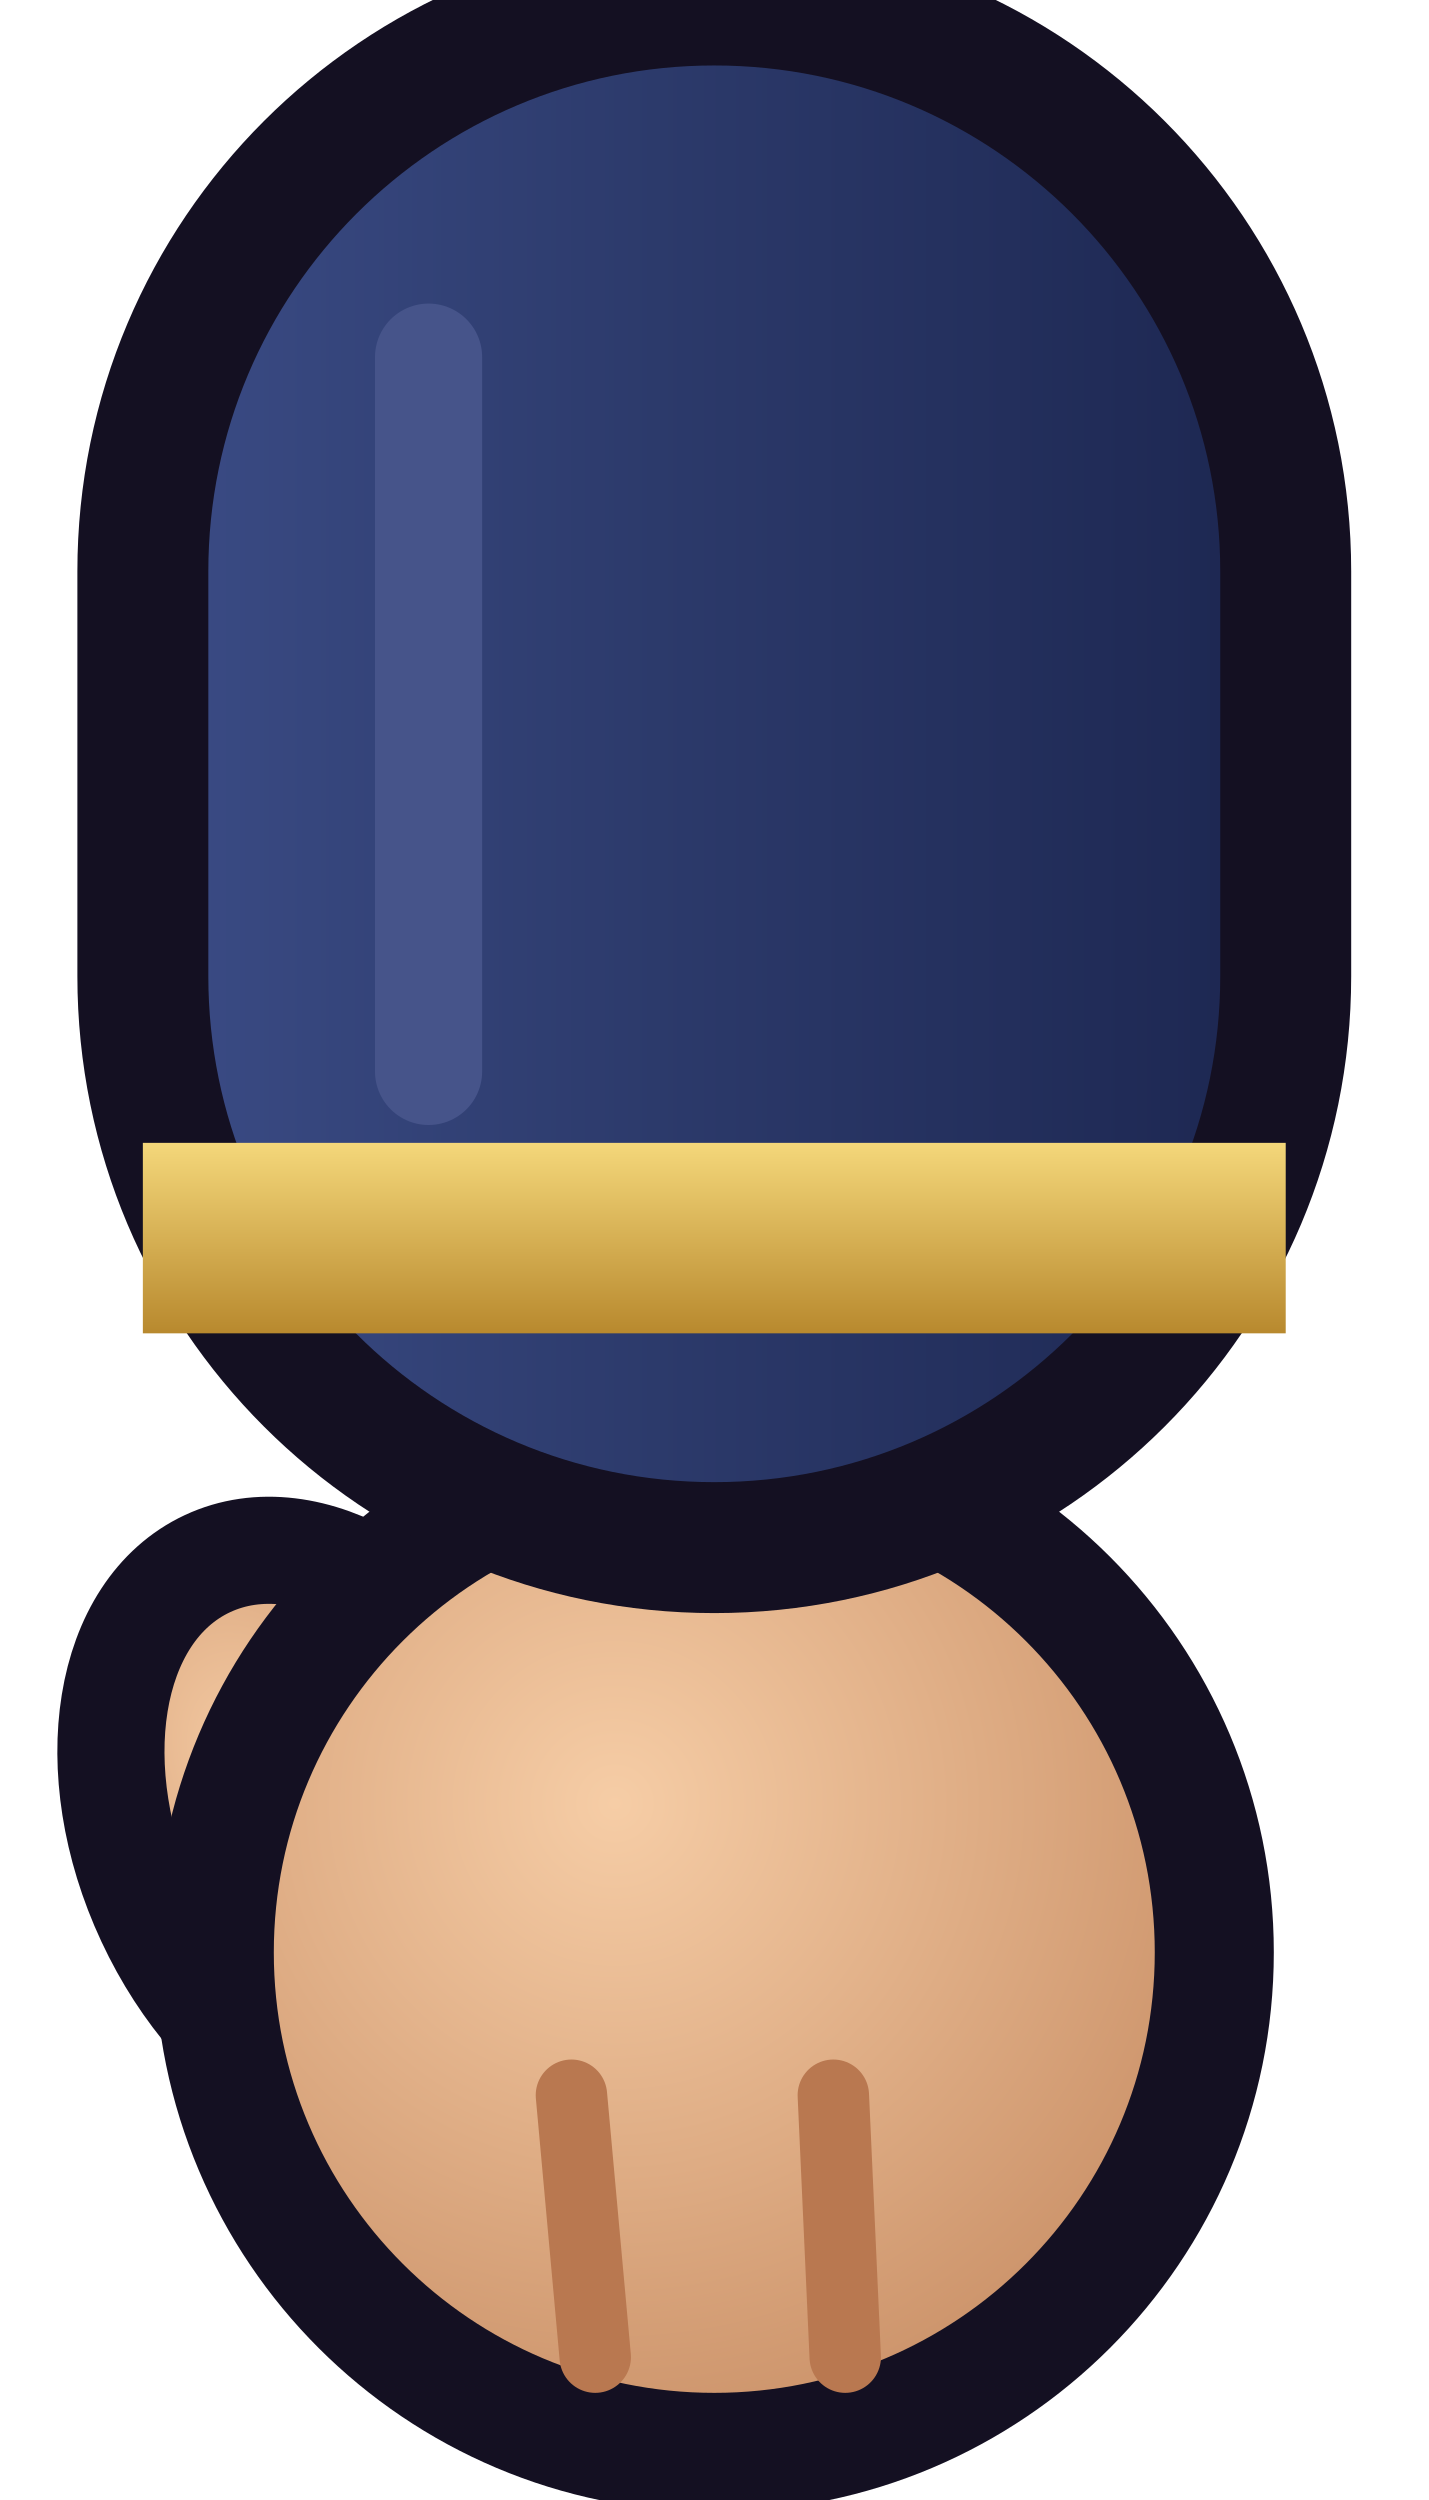
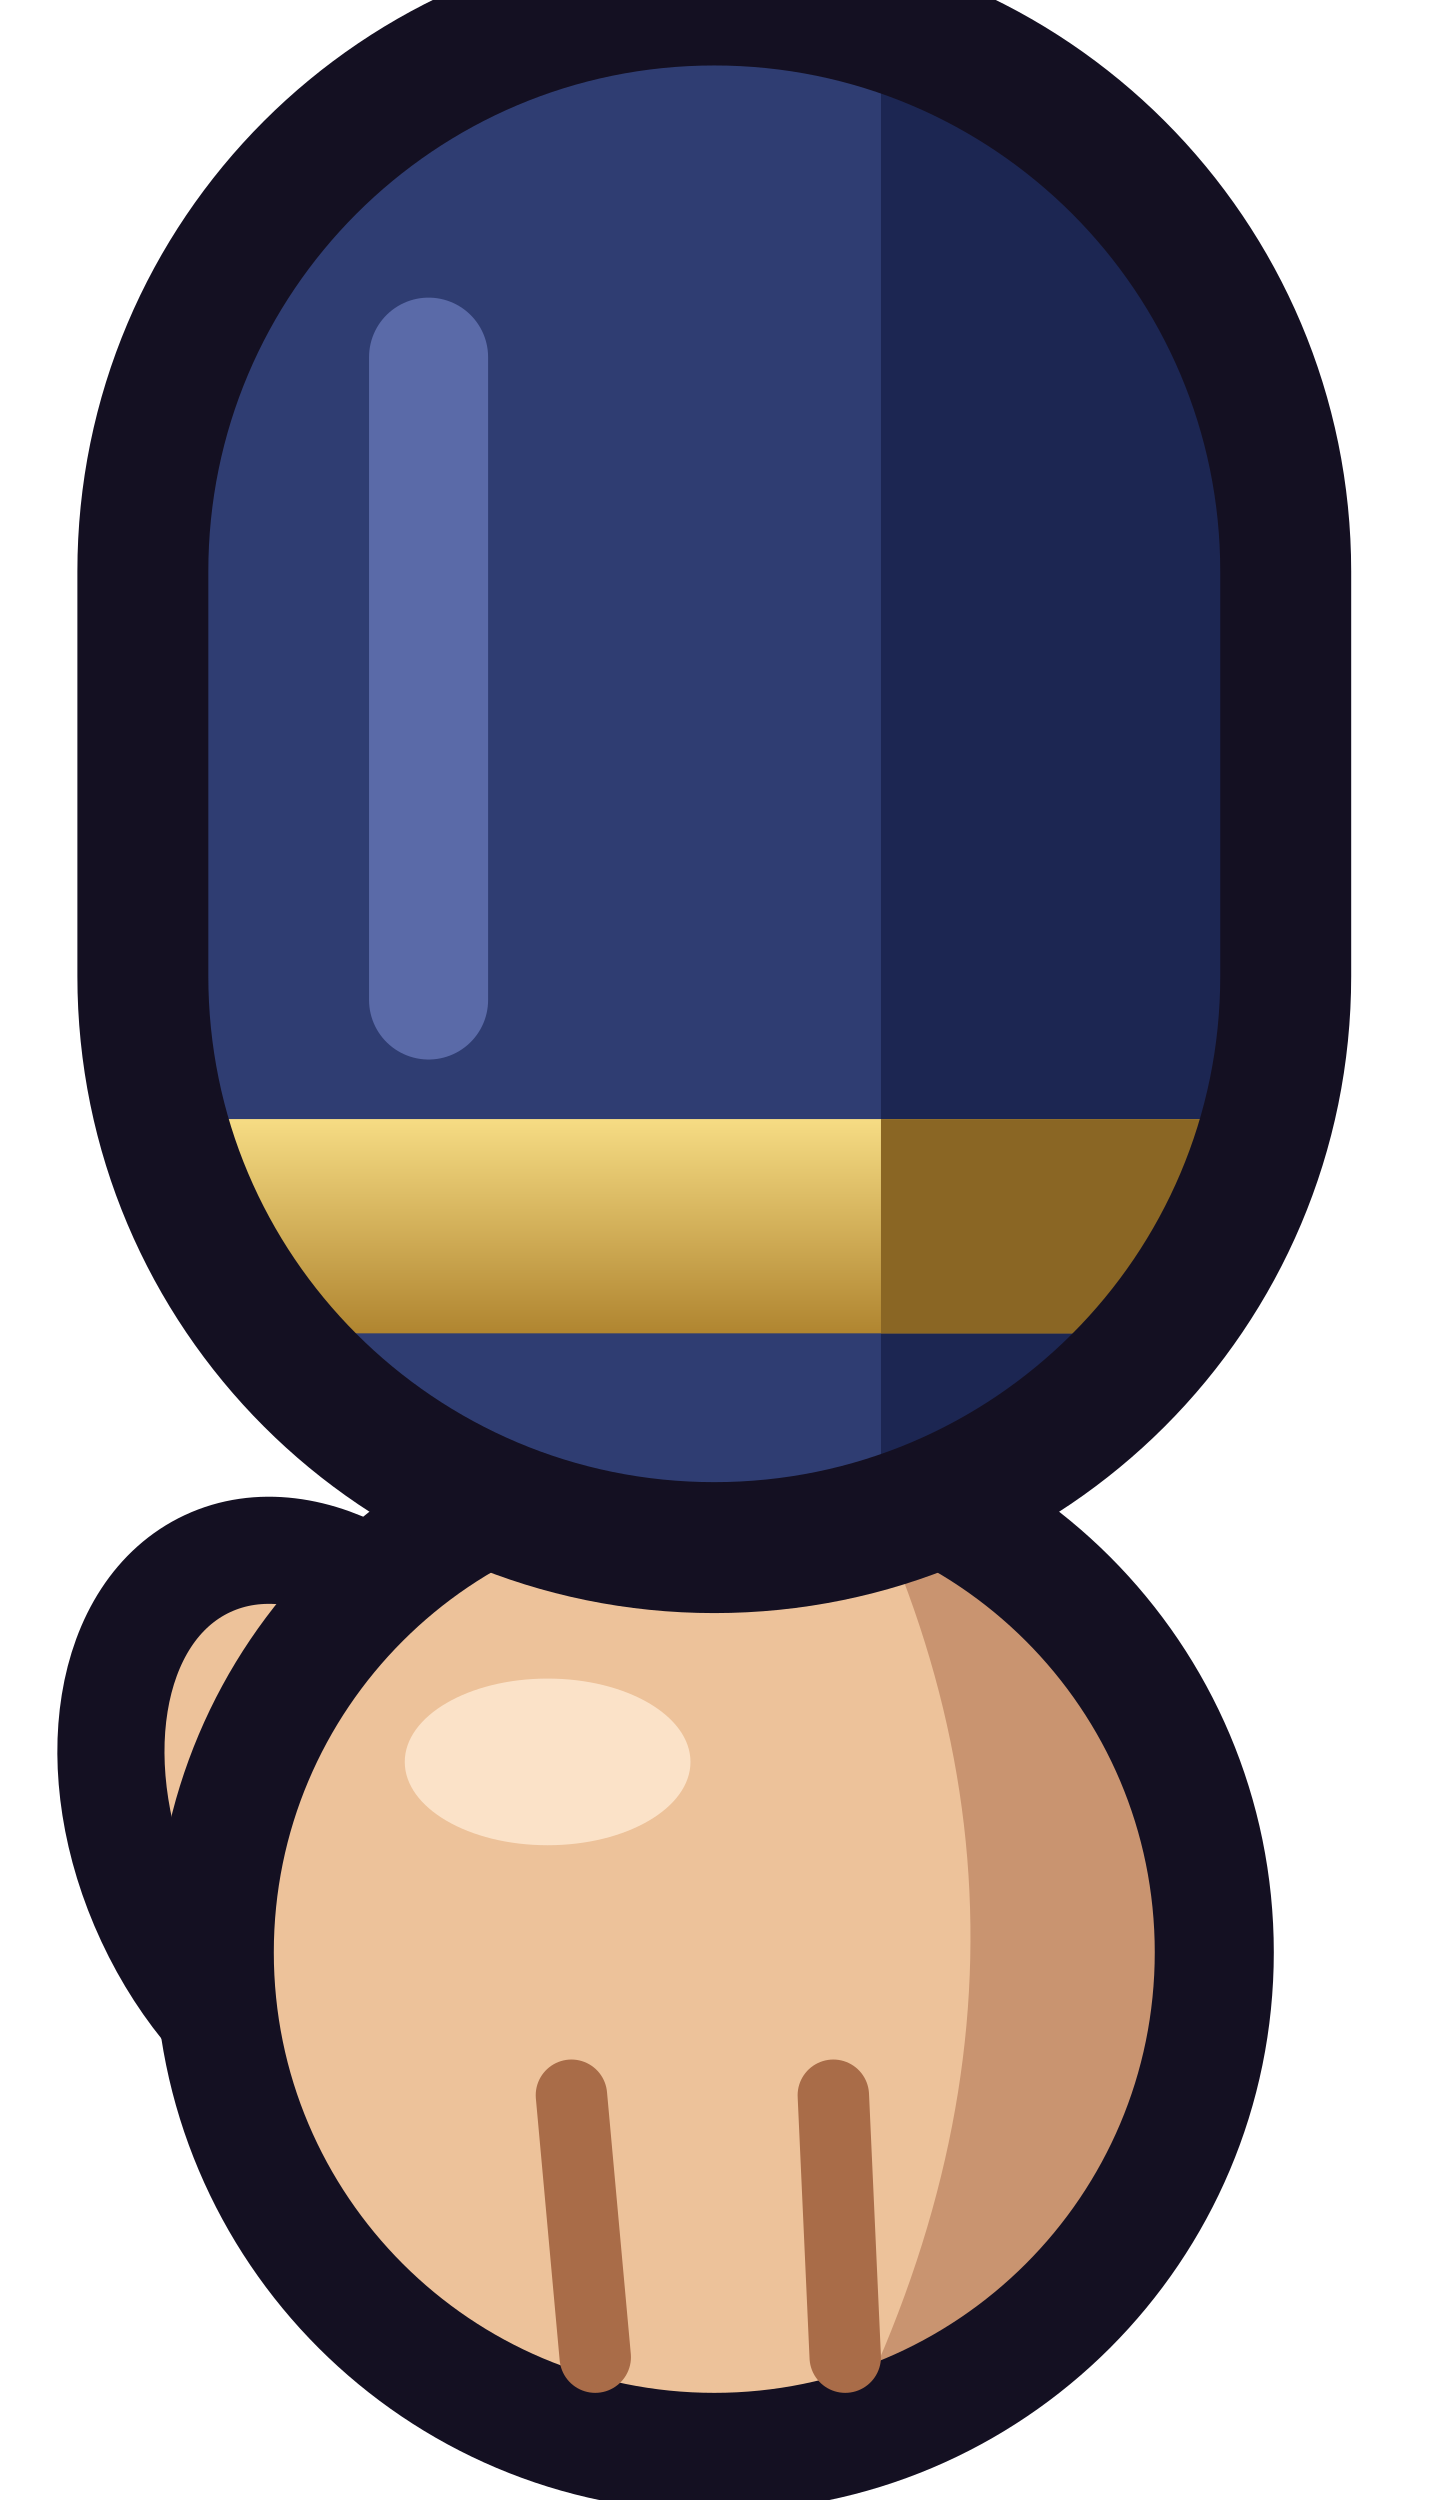
<svg xmlns="http://www.w3.org/2000/svg" width="12" height="21" viewBox="0 0 12 21">
  <defs>
-     <linearGradient id="tunic" x1="0" y1="0" x2="1" y2="0">
-       <stop offset="0" stop-color="#3b4c86" />
-       <stop offset="0.45" stop-color="#2c3a6b" />
-       <stop offset="1" stop-color="#1c2650" />
+     <linearGradient id="gold" x1="0" y1="0" x2="0" y2="1">
+       <stop offset="0" stop-color="#f6dc84" />
+       <stop offset="1" stop-color="#b08530" />
    </linearGradient>
-     <radialGradient id="skin" cx="0.4" cy="0.35" r="0.7">
-       <stop offset="0" stop-color="#f6cda6" />
-       <stop offset="1" stop-color="#c98f66" />
-     </radialGradient>
-     <linearGradient id="gold" x1="0" y1="0" x2="0" y2="1">
-       <stop offset="0" stop-color="#f4d77a" />
-       <stop offset="1" stop-color="#b8892e" />
-     </linearGradient>
+     <clipPath id="c">
+       <rect x="1.2" y="0" width="9.6" height="13" rx="4.8" />
+     </clipPath>
+     <clipPath id="hand">
+       <circle cx="6" cy="16.4" r="4.2" />
+     </clipPath>
  </defs>
-   <ellipse cx="2.8" cy="15.4" rx="1.7" ry="2.5" transform="rotate(-25 2.8 15.4)" fill="url(#skin)" stroke="#141022" stroke-width="0.9" />
-   <circle cx="6" cy="16.4" r="4.2" fill="url(#skin)" stroke="#141022" stroke-width="1" />
-   <path d="M4.8 17.6 L5 19.8 M7 17.6 L7.1 19.8" stroke="#b97850" stroke-width="0.6" stroke-linecap="round" />
-   <rect x="1.2" y="0" width="9.6" height="13" rx="4.8" fill="url(#tunic)" stroke="#141022" stroke-width="1.1" />
-   <path d="M3.6 3 L3.6 9" stroke="#46548a" stroke-width="0.9" stroke-linecap="round" />
-   <rect x="1.2" y="9.6" width="9.6" height="1.6" fill="url(#gold)" />
+   <ellipse cx="2.8" cy="15.4" rx="1.7" ry="2.5" transform="rotate(-25 2.8 15.4)" fill="#edc29a" stroke="#141022" stroke-width="0.9" />
+   <circle cx="6" cy="16.4" r="4.2" fill="#edc29a" />
+   <g clip-path="url(#hand)">
+     <path d="M7 12 Q9.4 16.4 6.8 21 L11 21 L11 12 Z" fill="#c99470" />
+     <ellipse cx="4.6" cy="14.8" rx="1.2" ry="0.7" fill="#fbe2c8" />
+   </g>
+   <circle cx="6" cy="16.4" r="4.2" fill="none" stroke="#141022" stroke-width="1" />
+   <path d="M4.8 17.6 L5 19.8 M7 17.6 L7.1 19.8" stroke="#a96c48" stroke-width="0.6" stroke-linecap="round" />
+   <rect x="1.2" y="0" width="9.6" height="13" rx="4.8" fill="#2f3d72" />
+   <g clip-path="url(#c)">
+     <rect x="7.4" y="0" width="4" height="13" fill="#1c2652" />
+     <path d="M3.6 3 L3.6 8.4" stroke="#5a6aa8" stroke-width="1" stroke-linecap="round" />
+     <rect x="0" y="9.4" width="12" height="1.8" fill="url(#gold)" />
+     <rect x="7.4" y="9.4" width="4" height="1.8" fill="#8a6624" />
+   </g>
+   <rect x="1.2" y="0" width="9.6" height="13" rx="4.8" fill="none" stroke="#141022" stroke-width="1.1" />
</svg>
